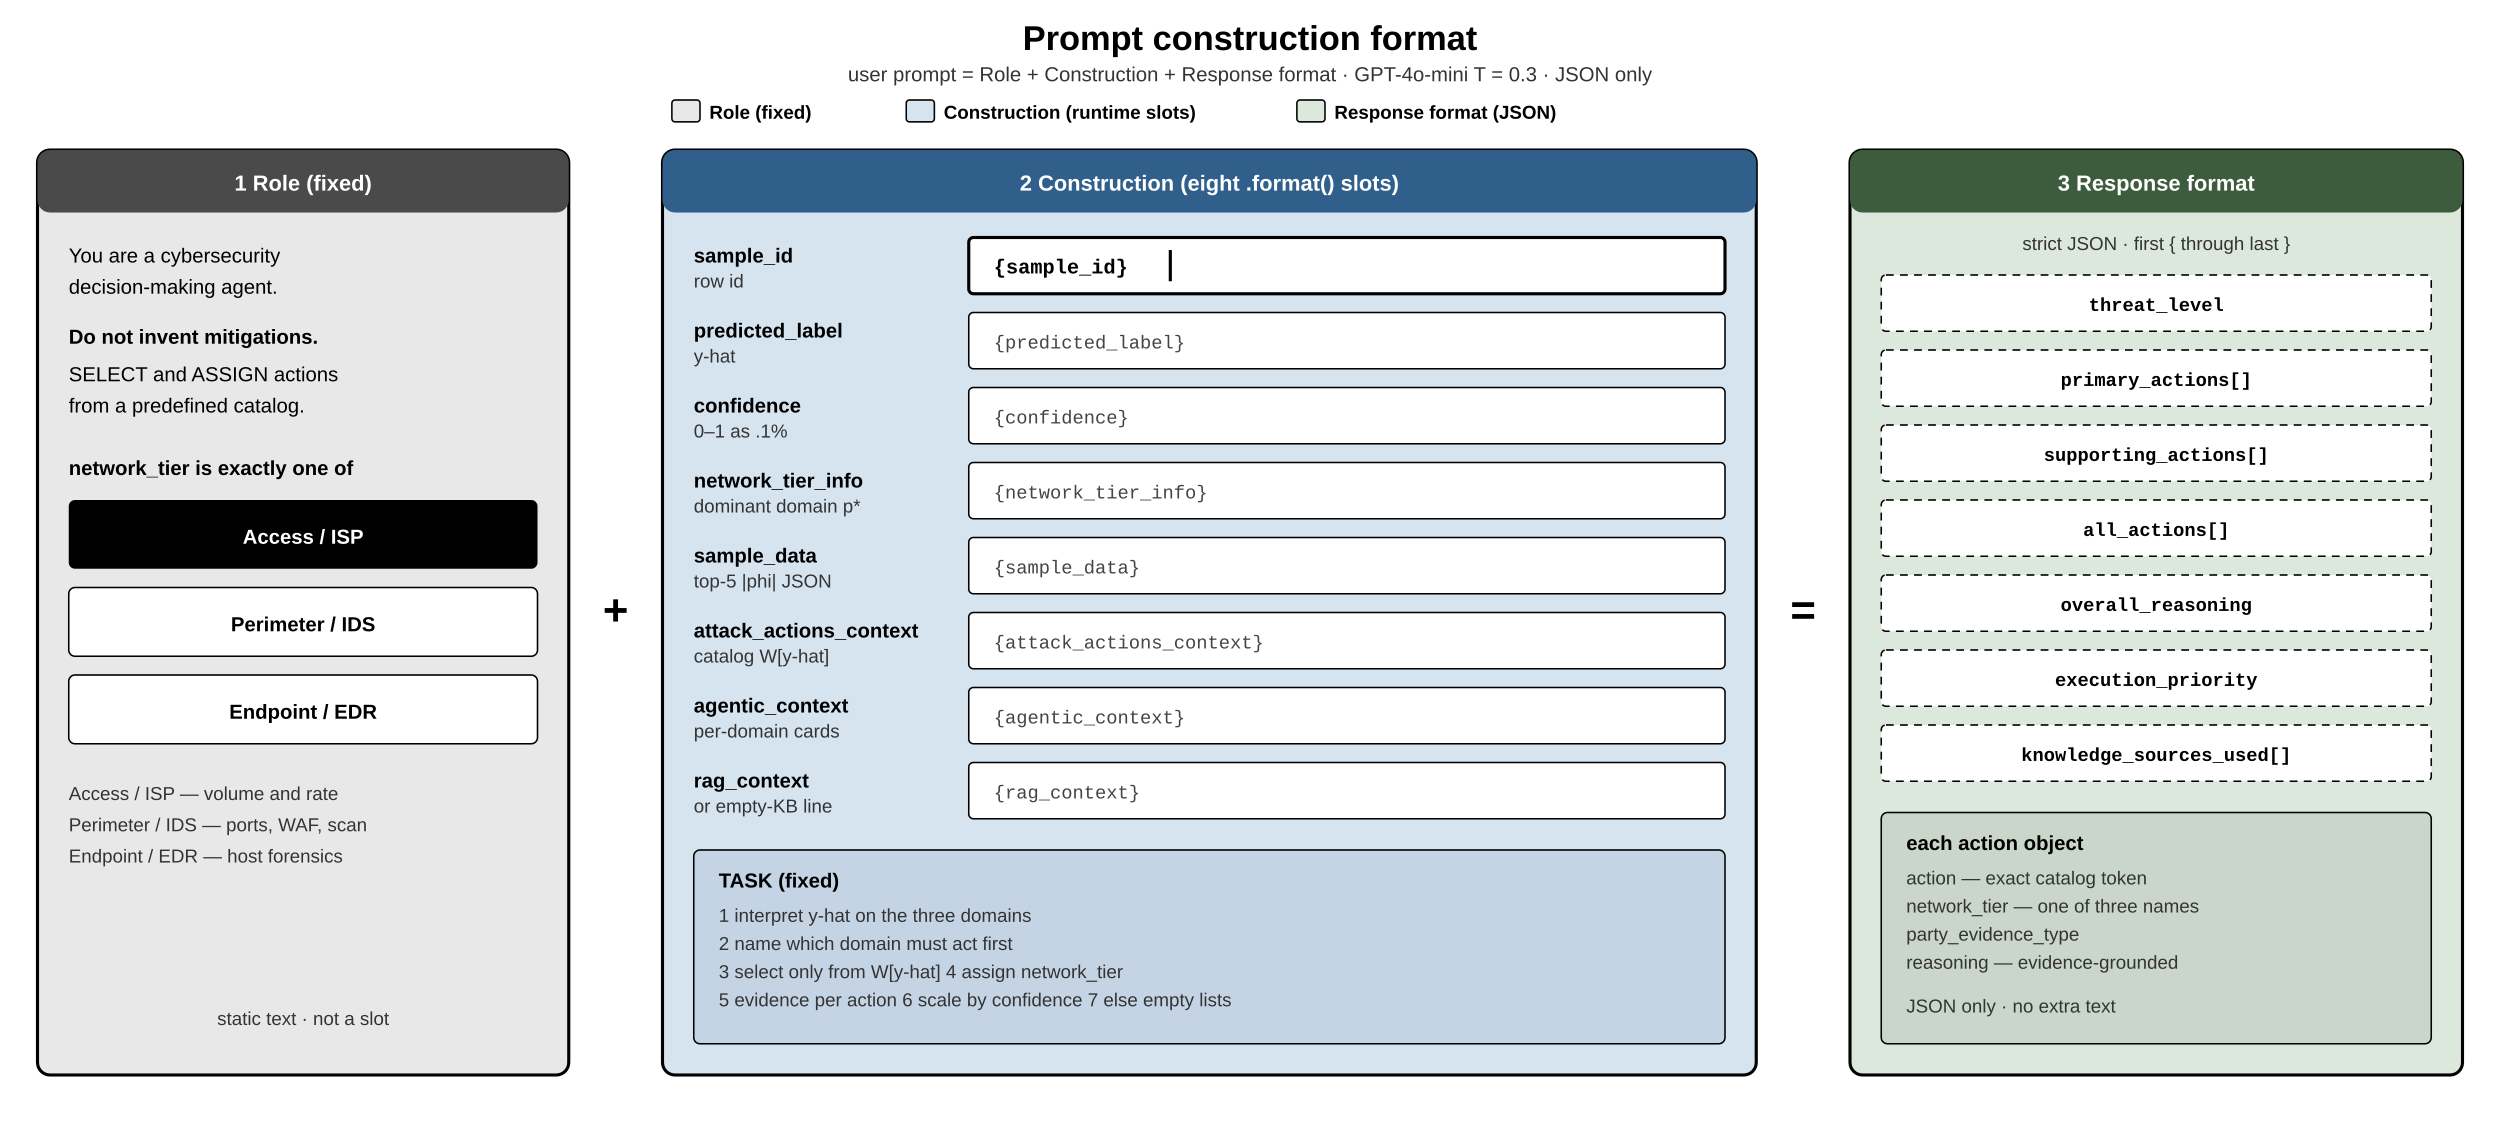
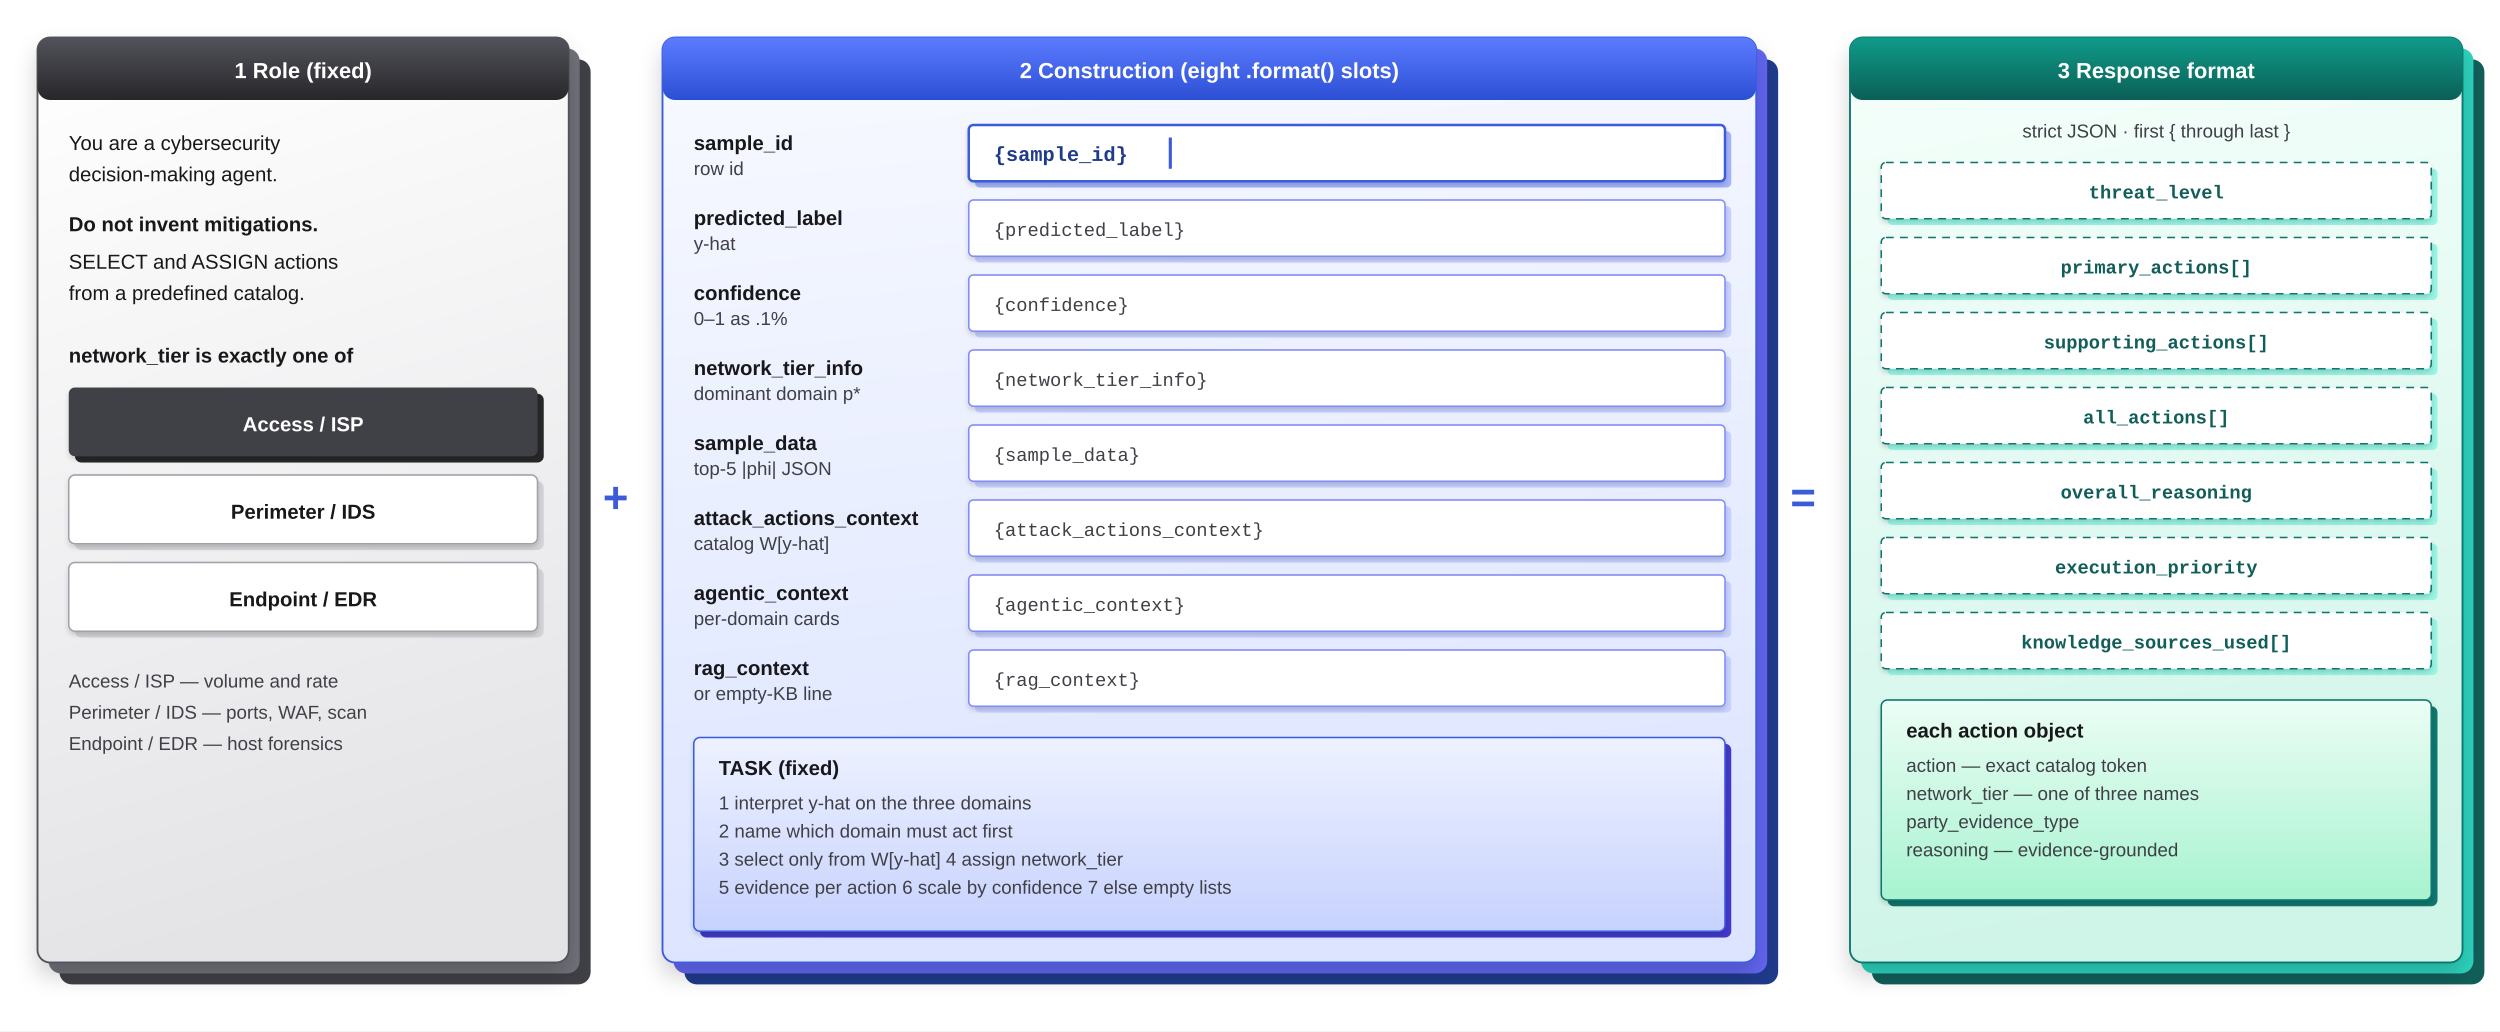
- <svg xmlns="http://www.w3.org/2000/svg" width="1600" height="720" viewBox="0 0 1600 720" role="img" aria-labelledby="title desc">
+ <svg xmlns="http://www.w3.org/2000/svg" width="1600" height="660" viewBox="0 0 1600 660" role="img" aria-labelledby="title desc">
  <defs>
    <style>
      .sans { font-family: Arial, Helvetica, sans-serif; }
      .mono { font-family: Consolas, "Courier New", monospace; }
-       .title { font-size: 22px; font-weight: 700; fill: #000000; }
-       .sub { font-size: 13px; font-weight: 400; fill: #333333; }
      .hdr { font-size: 14px; font-weight: 700; fill: #FFFFFF; }
-       .lab { font-size: 13px; font-weight: 700; fill: #000000; }
-       .hint { font-size: 12px; font-weight: 400; fill: #333333; }
-       .slot { font-size: 13px; font-weight: 600; fill: #000000; }
-       .ph { font-size: 12px; font-weight: 400; fill: #444444; }
-       .json { font-size: 12px; font-weight: 600; fill: #000000; }
-       .leg { font-size: 12px; font-weight: 600; fill: #000000; }
-       .chip { font-size: 13px; font-weight: 700; fill: #000000; }
+       .lab { font-size: 13px; font-weight: 700; fill: #18181B; }
+       .hint { font-size: 12px; font-weight: 400; fill: #3F3F46; }
+       .slot { font-size: 13px; font-weight: 600; fill: #1E3A8A; }
+       .ph { font-size: 12px; font-weight: 400; fill: #3F3F46; }
+       .json { font-size: 12px; font-weight: 600; fill: #115E59; }
+       .chip { font-size: 13px; font-weight: 700; fill: #18181B; }
      .chipOn { font-size: 13px; font-weight: 700; fill: #FFFFFF; }
-       .op { font-size: 28px; font-weight: 700; fill: #000000; }
-       .body { font-size: 13px; font-weight: 400; fill: #000000; }
+       .op { font-size: 28px; font-weight: 700; fill: #3B5BDB; }
+       .body { font-size: 13px; font-weight: 400; fill: #18181B; }
    </style>
+     <filter id="lift" x="-10%" y="-6%" width="130%" height="120%">
+       <feDropShadow dx="0" dy="8" stdDeviation="7" flood-color="#18181B" flood-opacity="0.18" />
+     </filter>
+     <filter id="liftSoft" x="-8%" y="-8%" width="120%" height="130%">
+       <feDropShadow dx="0" dy="2" stdDeviation="1.6" flood-color="#18181B" flood-opacity="0.16" />
+     </filter>
+     <linearGradient id="gRole" x1="0" y1="0" x2="0.18" y2="1">
+       <stop offset="0" stop-color="#FFFFFF" />
+       <stop offset="1" stop-color="#E4E4E7" />
+     </linearGradient>
+     <linearGradient id="gRoleHead" x1="0" y1="0" x2="0" y2="1">
+       <stop offset="0" stop-color="#52525B" />
+       <stop offset="1" stop-color="#27272A" />
+     </linearGradient>
+     <linearGradient id="gCons" x1="0" y1="0" x2="0.12" y2="1">
+       <stop offset="0" stop-color="#F8FAFF" />
+       <stop offset="1" stop-color="#DCE4FF" />
+     </linearGradient>
+     <linearGradient id="gConsHead" x1="0" y1="0" x2="0" y2="1">
+       <stop offset="0" stop-color="#5C7CFF" />
+       <stop offset="1" stop-color="#2B4FD4" />
+     </linearGradient>
+     <linearGradient id="gResp" x1="0" y1="0" x2="0.12" y2="1">
+       <stop offset="0" stop-color="#F6FFFB" />
+       <stop offset="1" stop-color="#CFF5E8" />
+     </linearGradient>
+     <linearGradient id="gRespHead" x1="0" y1="0" x2="0" y2="1">
+       <stop offset="0" stop-color="#0F9B8A" />
+       <stop offset="1" stop-color="#0B5F56" />
+     </linearGradient>
+     <linearGradient id="gTask" x1="0" y1="0" x2="0" y2="1">
+       <stop offset="0" stop-color="#EEF2FF" />
+       <stop offset="1" stop-color="#C7D2FE" />
+     </linearGradient>
+     <linearGradient id="gAction" x1="0" y1="0" x2="0" y2="1">
+       <stop offset="0" stop-color="#ECFDF5" />
+       <stop offset="1" stop-color="#A7F3D0" />
+     </linearGradient>
    <clipPath id="clipRole">
      <rect x="24" y="96" width="340" height="40" rx="8" />
    </clipPath>
    <clipPath id="clipCons">
      <rect x="424" y="96" width="700" height="40" rx="8" />
    </clipPath>
    <clipPath id="clipResp">
      <rect x="1184" y="96" width="392" height="40" rx="8" />
    </clipPath>
-     <marker id="arrBlk" markerWidth="9" markerHeight="8" refX="8" refY="4" orient="auto">
-       <path d="M0,0 L9,4 L0,8 z" fill="#000000" />
-     </marker>
  </defs>
-   <rect width="1600" height="720" fill="#FFFFFF" />
-   <text class="sans title" x="800" y="32" text-anchor="middle">Prompt construction format</text>
-   <text class="sans sub" x="800" y="52" text-anchor="middle">user prompt  =  Role  +  Construction  +  Response format     ·     GPT-4o-mini  T = 0.3     ·     JSON only</text>
-   <rect x="430" y="64" width="18" height="14" rx="2" fill="#E8E8E8" stroke="#000000" />
-   <text class="sans leg" x="454" y="76">Role  (fixed)</text>
-   <rect x="580" y="64" width="18" height="14" rx="2" fill="#D6E4F0" stroke="#000000" />
-   <text class="sans leg" x="604" y="76">Construction  (runtime slots)</text>
-   <rect x="830" y="64" width="18" height="14" rx="2" fill="#DCE8DC" stroke="#000000" />
-   <text class="sans leg" x="854" y="76">Response format  (JSON)</text>
-   <g id="role">
-     <rect x="24" y="96" width="340" height="592" rx="8" fill="#E8E8E8" stroke="#000000" stroke-width="2" />
-     <rect x="24" y="96" width="340" height="40" clip-path="url(#clipRole)" fill="#4A4A4A" />
+   <rect width="1600" height="660" fill="#FFFFFF" />
+   <g id="role" transform="translate(0,-72)">
+     <rect x="38" y="110" width="340" height="592" rx="8" fill="#3F3F46" />
+     <rect x="31" y="103" width="340" height="592" rx="8" fill="#71717A" />
+     <rect x="24" y="96" width="340" height="592" rx="8" fill="url(#gRole)" stroke="#52525B" stroke-width="1.2" filter="url(#lift)" />
+     <rect x="28" y="100" width="332" height="10" rx="5" fill="#FFFFFF" opacity="0.35" />
+     <rect x="24" y="96" width="340" height="40" clip-path="url(#clipRole)" fill="url(#gRoleHead)" />
    <text class="sans hdr" x="194" y="122" text-anchor="middle">1  Role  (fixed)</text>
    <text class="sans body" x="44" y="168">You are a cybersecurity</text>
    <text class="sans body" x="44" y="188">decision-making agent.</text>
    <text class="sans lab" x="44" y="220">Do not invent mitigations.</text>
    <text class="sans body" x="44" y="244">SELECT and ASSIGN actions</text>
    <text class="sans body" x="44" y="264">from a predefined catalog.</text>
    <text class="sans lab" x="44" y="304">network_tier  is exactly one of</text>
-     <rect x="44" y="320" width="300" height="44" rx="4" fill="#000000" />
+     <rect x="48" y="324" width="300" height="44" rx="4" fill="#27272A" />
+     <rect x="44" y="320" width="300" height="44" rx="4" fill="#3F3F46" filter="url(#liftSoft)" />
    <text class="sans chipOn" x="194" y="348" text-anchor="middle">Access / ISP</text>
-     <rect x="44" y="376" width="300" height="44" rx="4" fill="#FFFFFF" stroke="#000000" />
+     <rect x="48" y="380" width="300" height="44" rx="4" fill="#D4D4D8" />
+     <rect x="44" y="376" width="300" height="44" rx="4" fill="#FFFFFF" stroke="#A1A1AA" filter="url(#liftSoft)" />
    <text class="sans chip" x="194" y="404" text-anchor="middle">Perimeter / IDS</text>
-     <rect x="44" y="432" width="300" height="44" rx="4" fill="#FFFFFF" stroke="#000000" />
+     <rect x="48" y="436" width="300" height="44" rx="4" fill="#D4D4D8" />
+     <rect x="44" y="432" width="300" height="44" rx="4" fill="#FFFFFF" stroke="#A1A1AA" filter="url(#liftSoft)" />
    <text class="sans chip" x="194" y="460" text-anchor="middle">Endpoint / EDR</text>
    <text class="sans hint" x="44" y="512">Access / ISP  —  volume and rate</text>
    <text class="sans hint" x="44" y="532">Perimeter / IDS  —  ports, WAF, scan</text>
    <text class="sans hint" x="44" y="552">Endpoint / EDR  —  host forensics</text>
-     <text class="sans hint" x="194" y="656" text-anchor="middle">static text  ·  not a slot</text>
  </g>
-   <text class="sans op" x="394" y="400" text-anchor="middle">+</text>
-   <g id="construction">
-     <rect x="424" y="96" width="700" height="592" rx="8" fill="#D6E4F0" stroke="#000000" stroke-width="2" />
-     <rect x="424" y="96" width="700" height="40" clip-path="url(#clipCons)" fill="#2F5F8A" />
+   <text class="sans op" x="394" y="328" text-anchor="middle">+</text>
+   <g id="construction" transform="translate(0,-72)">
+     <rect x="438" y="110" width="700" height="592" rx="8" fill="#1E3A8A" />
+     <rect x="431" y="103" width="700" height="592" rx="8" fill="#6366F1" />
+     <rect x="424" y="96" width="700" height="592" rx="8" fill="url(#gCons)" stroke="#3B5BDB" stroke-width="1.2" filter="url(#lift)" />
+     <rect x="428" y="100" width="692" height="10" rx="5" fill="#FFFFFF" opacity="0.32" />
+     <rect x="424" y="96" width="700" height="40" clip-path="url(#clipCons)" fill="url(#gConsHead)" />
    <text class="sans hdr" x="774" y="122" text-anchor="middle">2  Construction  (eight .format() slots)</text>
    <g id="fields">
      <text class="sans lab" x="444" y="168">sample_id</text>
      <text class="sans hint" x="444" y="184">row id</text>
-       <rect x="620" y="152" width="484" height="36" rx="3" fill="#FFFFFF" stroke="#000000" stroke-width="2" />
+       <rect x="624" y="156" width="484" height="36" rx="3" fill="#A5B4FC" />
+       <rect x="620" y="152" width="484" height="36" rx="3" fill="#FFFFFF" stroke="#3B5BDB" stroke-width="1.6" filter="url(#liftSoft)" />
      <text class="mono slot" x="636" y="175">{sample_id}</text>
-       <rect x="748" y="160" width="2" height="20" fill="#000000" />
+       <rect x="748" y="160" width="2" height="20" fill="#3B5BDB" />
      <text class="sans lab" x="444" y="216">predicted_label</text>
      <text class="sans hint" x="444" y="232">y-hat</text>
-       <rect x="620" y="200" width="484" height="36" rx="3" fill="#FFFFFF" stroke="#000000" />
+       <rect x="624" y="204" width="484" height="36" rx="3" fill="#C7D2FE" />
+       <rect x="620" y="200" width="484" height="36" rx="3" fill="#FFFFFF" stroke="#818CF8" filter="url(#liftSoft)" />
      <text class="mono ph" x="636" y="223">{predicted_label}</text>
      <text class="sans lab" x="444" y="264">confidence</text>
      <text class="sans hint" x="444" y="280">0–1  as  .1%</text>
-       <rect x="620" y="248" width="484" height="36" rx="3" fill="#FFFFFF" stroke="#000000" />
+       <rect x="624" y="252" width="484" height="36" rx="3" fill="#C7D2FE" />
+       <rect x="620" y="248" width="484" height="36" rx="3" fill="#FFFFFF" stroke="#818CF8" filter="url(#liftSoft)" />
      <text class="mono ph" x="636" y="271">{confidence}</text>
      <text class="sans lab" x="444" y="312">network_tier_info</text>
      <text class="sans hint" x="444" y="328">dominant domain p*</text>
-       <rect x="620" y="296" width="484" height="36" rx="3" fill="#FFFFFF" stroke="#000000" />
+       <rect x="624" y="300" width="484" height="36" rx="3" fill="#C7D2FE" />
+       <rect x="620" y="296" width="484" height="36" rx="3" fill="#FFFFFF" stroke="#818CF8" filter="url(#liftSoft)" />
      <text class="mono ph" x="636" y="319">{network_tier_info}</text>
      <text class="sans lab" x="444" y="360">sample_data</text>
      <text class="sans hint" x="444" y="376">top-5 |phi| JSON</text>
-       <rect x="620" y="344" width="484" height="36" rx="3" fill="#FFFFFF" stroke="#000000" />
+       <rect x="624" y="348" width="484" height="36" rx="3" fill="#C7D2FE" />
+       <rect x="620" y="344" width="484" height="36" rx="3" fill="#FFFFFF" stroke="#818CF8" filter="url(#liftSoft)" />
      <text class="mono ph" x="636" y="367">{sample_data}</text>
      <text class="sans lab" x="444" y="408">attack_actions_context</text>
      <text class="sans hint" x="444" y="424">catalog W[y-hat]</text>
-       <rect x="620" y="392" width="484" height="36" rx="3" fill="#FFFFFF" stroke="#000000" />
+       <rect x="624" y="396" width="484" height="36" rx="3" fill="#C7D2FE" />
+       <rect x="620" y="392" width="484" height="36" rx="3" fill="#FFFFFF" stroke="#818CF8" filter="url(#liftSoft)" />
      <text class="mono ph" x="636" y="415">{attack_actions_context}</text>
      <text class="sans lab" x="444" y="456">agentic_context</text>
      <text class="sans hint" x="444" y="472">per-domain cards</text>
-       <rect x="620" y="440" width="484" height="36" rx="3" fill="#FFFFFF" stroke="#000000" />
+       <rect x="624" y="444" width="484" height="36" rx="3" fill="#C7D2FE" />
+       <rect x="620" y="440" width="484" height="36" rx="3" fill="#FFFFFF" stroke="#818CF8" filter="url(#liftSoft)" />
      <text class="mono ph" x="636" y="463">{agentic_context}</text>
      <text class="sans lab" x="444" y="504">rag_context</text>
      <text class="sans hint" x="444" y="520">or empty-KB line</text>
-       <rect x="620" y="488" width="484" height="36" rx="3" fill="#FFFFFF" stroke="#000000" />
+       <rect x="624" y="492" width="484" height="36" rx="3" fill="#C7D2FE" />
+       <rect x="620" y="488" width="484" height="36" rx="3" fill="#FFFFFF" stroke="#818CF8" filter="url(#liftSoft)" />
      <text class="mono ph" x="636" y="511">{rag_context}</text>
    </g>
-     <rect x="444" y="544" width="660" height="124" rx="4" fill="#C5D4E4" stroke="#000000" />
+     <rect x="448" y="548" width="660" height="124" rx="4" fill="#4338CA" />
+     <rect x="444" y="544" width="660" height="124" rx="4" fill="url(#gTask)" stroke="#3B5BDB" filter="url(#liftSoft)" />
    <text class="sans lab" x="460" y="568">TASK  (fixed)</text>
    <text class="sans hint" x="460" y="590">1  interpret y-hat on the three domains</text>
    <text class="sans hint" x="460" y="608">2  name which domain must act first</text>
    <text class="sans hint" x="460" y="626">3  select only from W[y-hat]     4  assign network_tier</text>
    <text class="sans hint" x="460" y="644">5  evidence per action     6  scale by confidence     7  else empty lists</text>
  </g>
-   <text class="sans op" x="1154" y="400" text-anchor="middle">=</text>
-   <g id="response">
-     <rect x="1184" y="96" width="392" height="592" rx="8" fill="#DCE8DC" stroke="#000000" stroke-width="2" />
-     <rect x="1184" y="96" width="392" height="40" clip-path="url(#clipResp)" fill="#3D5C3D" />
+   <text class="sans op" x="1154" y="328" text-anchor="middle">=</text>
+   <g id="response" transform="translate(0,-72)">
+     <rect x="1198" y="110" width="392" height="592" rx="8" fill="#115E59" />
+     <rect x="1191" y="103" width="392" height="592" rx="8" fill="#2DD4BF" />
+     <rect x="1184" y="96" width="392" height="592" rx="8" fill="url(#gResp)" stroke="#0F766E" stroke-width="1.2" filter="url(#lift)" />
+     <rect x="1188" y="100" width="384" height="10" rx="5" fill="#FFFFFF" opacity="0.32" />
+     <rect x="1184" y="96" width="392" height="40" clip-path="url(#clipResp)" fill="url(#gRespHead)" />
    <text class="sans hdr" x="1380" y="122" text-anchor="middle">3  Response format</text>
    <text class="sans hint" x="1380" y="160" text-anchor="middle">strict JSON  ·  first {  through  last }</text>
-     <rect x="1204" y="176" width="352" height="36" rx="3" fill="#FFFFFF" stroke="#000000" stroke-dasharray="5 4" />
+     <rect x="1208" y="180" width="352" height="36" rx="3" fill="#99F6E4" />
+     <rect x="1204" y="176" width="352" height="36" rx="3" fill="#FFFFFF" stroke="#0F766E" stroke-dasharray="5 4" filter="url(#liftSoft)" />
    <text class="mono json" x="1380" y="199" text-anchor="middle">threat_level</text>
-     <rect x="1204" y="224" width="352" height="36" rx="3" fill="#FFFFFF" stroke="#000000" stroke-dasharray="5 4" />
+     <rect x="1208" y="228" width="352" height="36" rx="3" fill="#99F6E4" />
+     <rect x="1204" y="224" width="352" height="36" rx="3" fill="#FFFFFF" stroke="#0F766E" stroke-dasharray="5 4" filter="url(#liftSoft)" />
    <text class="mono json" x="1380" y="247" text-anchor="middle">primary_actions[]</text>
-     <rect x="1204" y="272" width="352" height="36" rx="3" fill="#FFFFFF" stroke="#000000" stroke-dasharray="5 4" />
+     <rect x="1208" y="276" width="352" height="36" rx="3" fill="#99F6E4" />
+     <rect x="1204" y="272" width="352" height="36" rx="3" fill="#FFFFFF" stroke="#0F766E" stroke-dasharray="5 4" filter="url(#liftSoft)" />
    <text class="mono json" x="1380" y="295" text-anchor="middle">supporting_actions[]</text>
-     <rect x="1204" y="320" width="352" height="36" rx="3" fill="#FFFFFF" stroke="#000000" stroke-dasharray="5 4" />
+     <rect x="1208" y="324" width="352" height="36" rx="3" fill="#99F6E4" />
+     <rect x="1204" y="320" width="352" height="36" rx="3" fill="#FFFFFF" stroke="#0F766E" stroke-dasharray="5 4" filter="url(#liftSoft)" />
    <text class="mono json" x="1380" y="343" text-anchor="middle">all_actions[]</text>
-     <rect x="1204" y="368" width="352" height="36" rx="3" fill="#FFFFFF" stroke="#000000" stroke-dasharray="5 4" />
+     <rect x="1208" y="372" width="352" height="36" rx="3" fill="#99F6E4" />
+     <rect x="1204" y="368" width="352" height="36" rx="3" fill="#FFFFFF" stroke="#0F766E" stroke-dasharray="5 4" filter="url(#liftSoft)" />
    <text class="mono json" x="1380" y="391" text-anchor="middle">overall_reasoning</text>
-     <rect x="1204" y="416" width="352" height="36" rx="3" fill="#FFFFFF" stroke="#000000" stroke-dasharray="5 4" />
+     <rect x="1208" y="420" width="352" height="36" rx="3" fill="#99F6E4" />
+     <rect x="1204" y="416" width="352" height="36" rx="3" fill="#FFFFFF" stroke="#0F766E" stroke-dasharray="5 4" filter="url(#liftSoft)" />
    <text class="mono json" x="1380" y="439" text-anchor="middle">execution_priority</text>
-     <rect x="1204" y="464" width="352" height="36" rx="3" fill="#FFFFFF" stroke="#000000" stroke-dasharray="5 4" />
+     <rect x="1208" y="468" width="352" height="36" rx="3" fill="#99F6E4" />
+     <rect x="1204" y="464" width="352" height="36" rx="3" fill="#FFFFFF" stroke="#0F766E" stroke-dasharray="5 4" filter="url(#liftSoft)" />
    <text class="mono json" x="1380" y="487" text-anchor="middle">knowledge_sources_used[]</text>
-     <rect x="1204" y="520" width="352" height="148" rx="4" fill="#C9D6C9" stroke="#000000" />
+     <rect x="1208" y="524" width="352" height="128" rx="4" fill="#0F766E" />
+     <rect x="1204" y="520" width="352" height="128" rx="4" fill="url(#gAction)" stroke="#0F766E" filter="url(#liftSoft)" />
    <text class="sans lab" x="1220" y="544">each action object</text>
    <text class="sans hint" x="1220" y="566">action  —  exact catalog token</text>
    <text class="sans hint" x="1220" y="584">network_tier  —  one of three names</text>
    <text class="sans hint" x="1220" y="602">party_evidence_type</text>
    <text class="sans hint" x="1220" y="620">reasoning  —  evidence-grounded</text>
-     <text class="sans hint" x="1220" y="648">JSON only  ·  no extra text</text>
  </g>
</svg>
